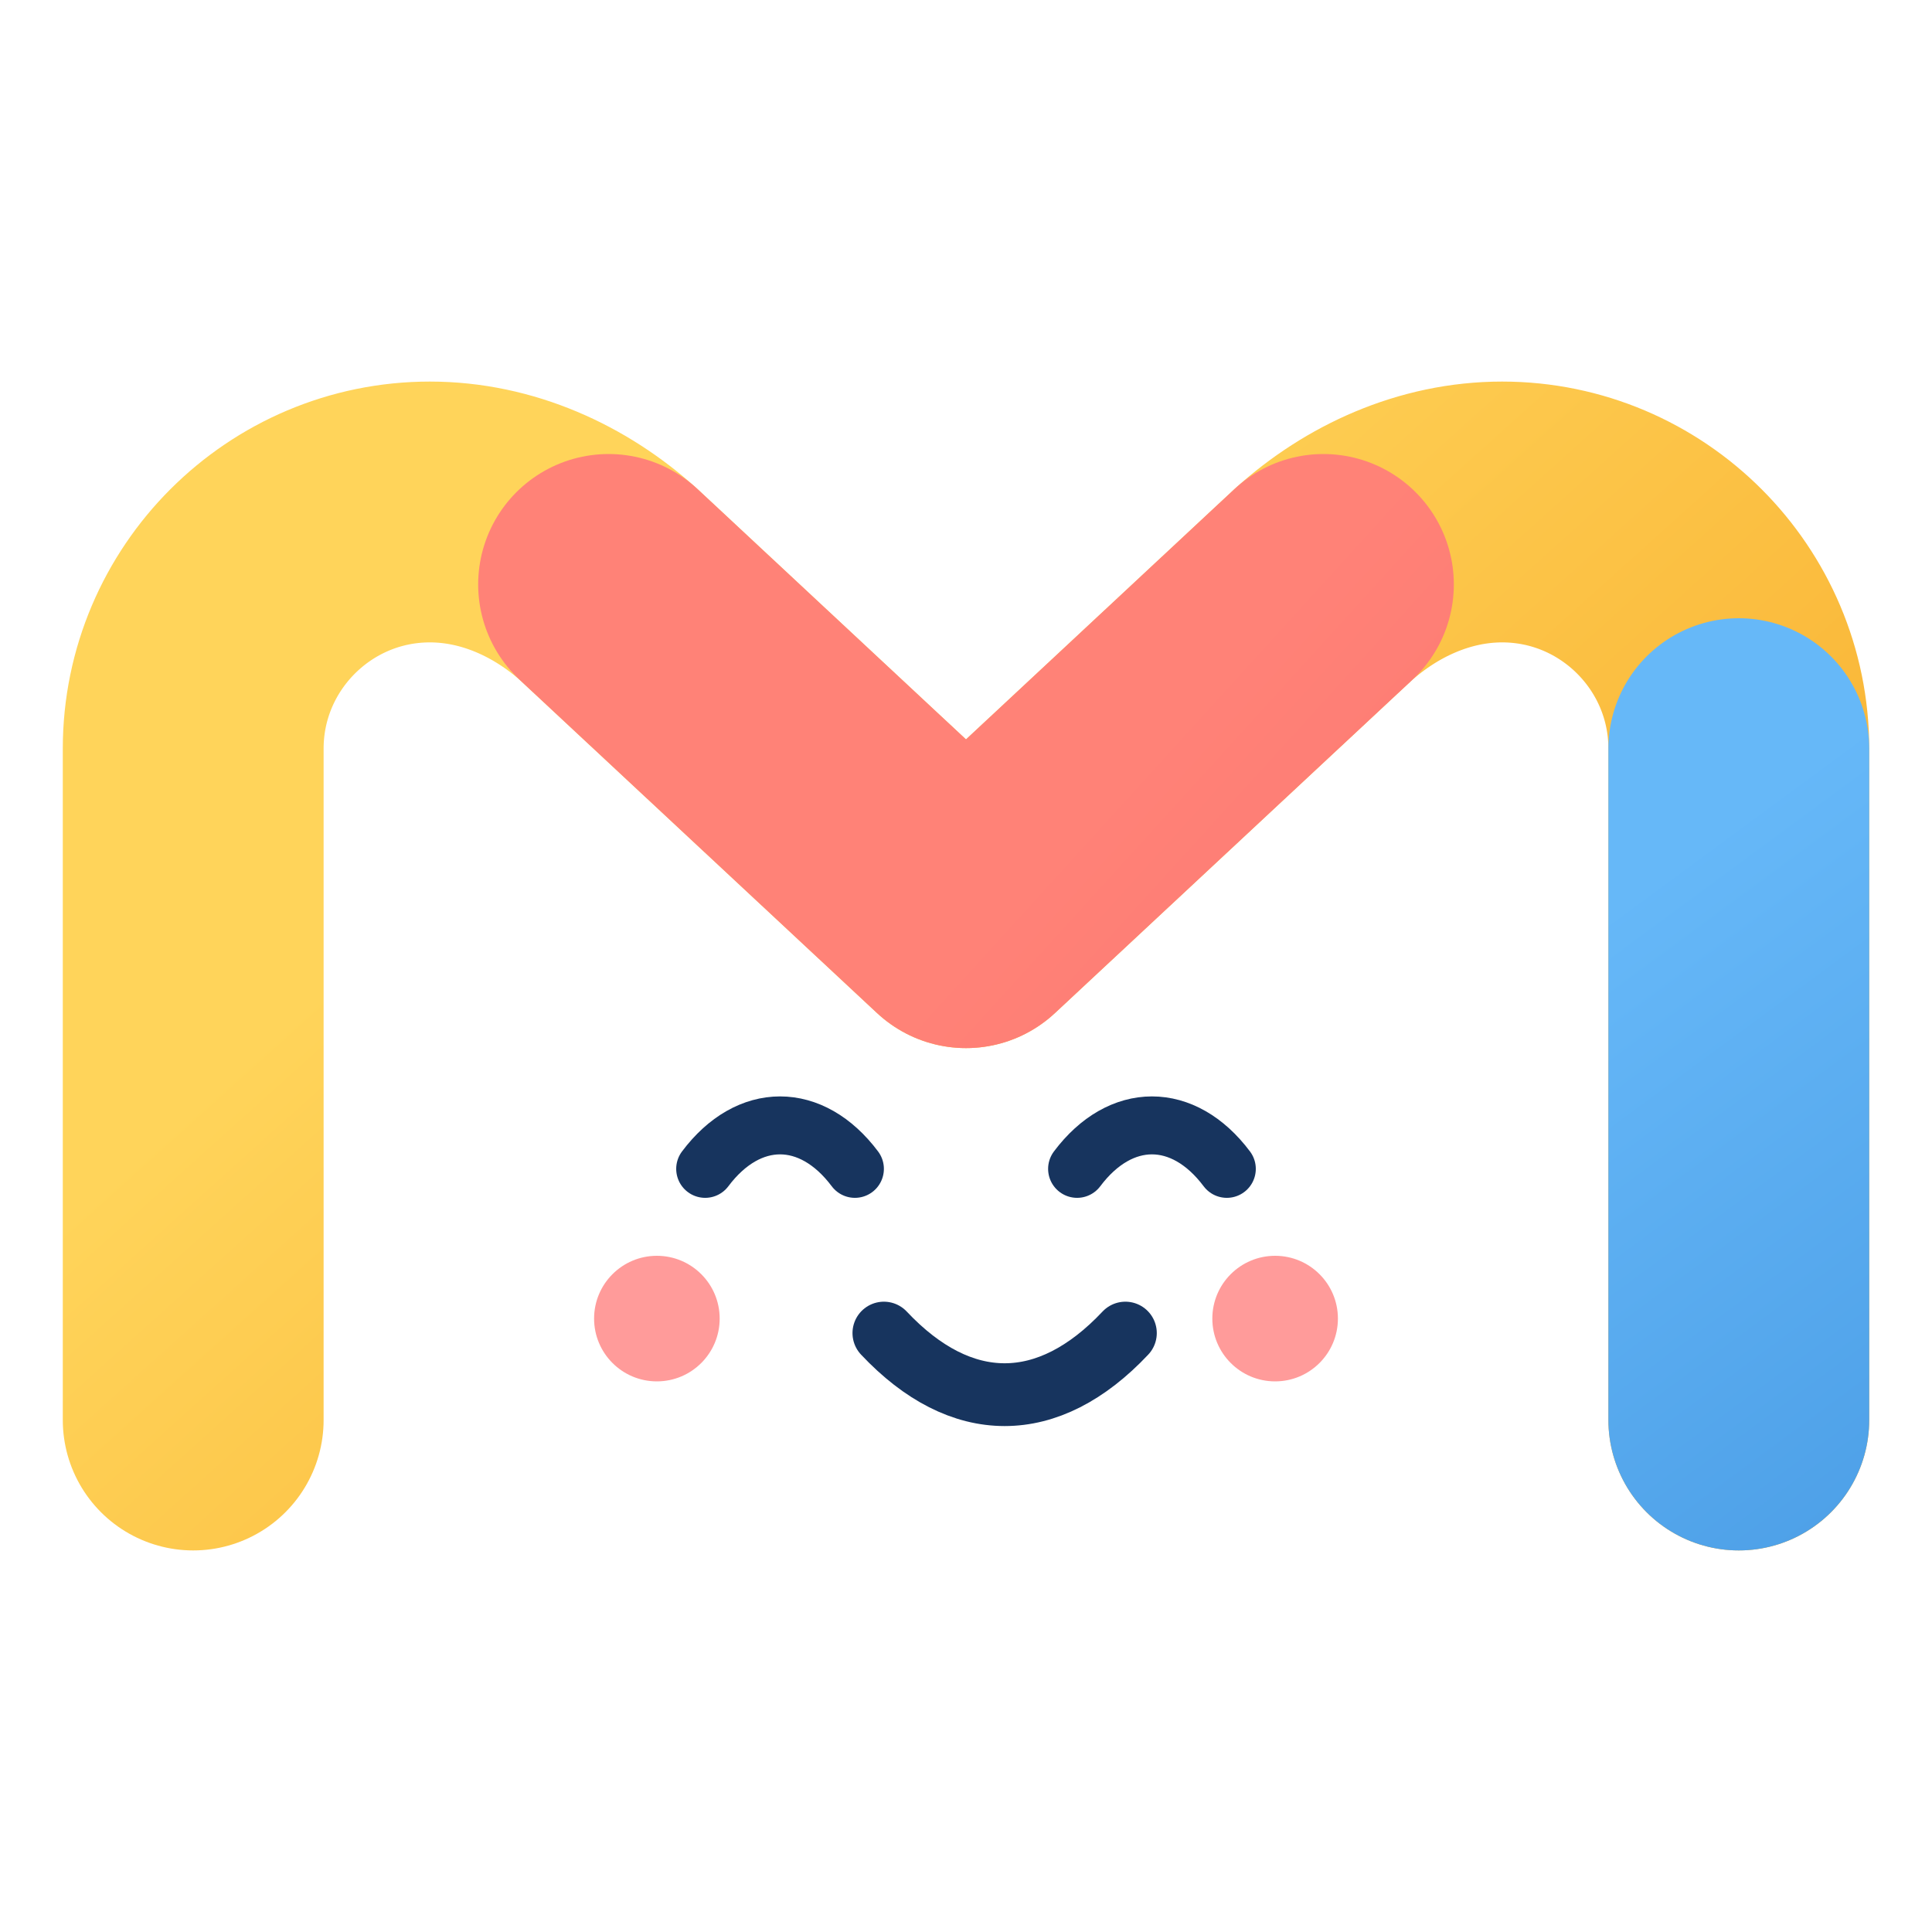
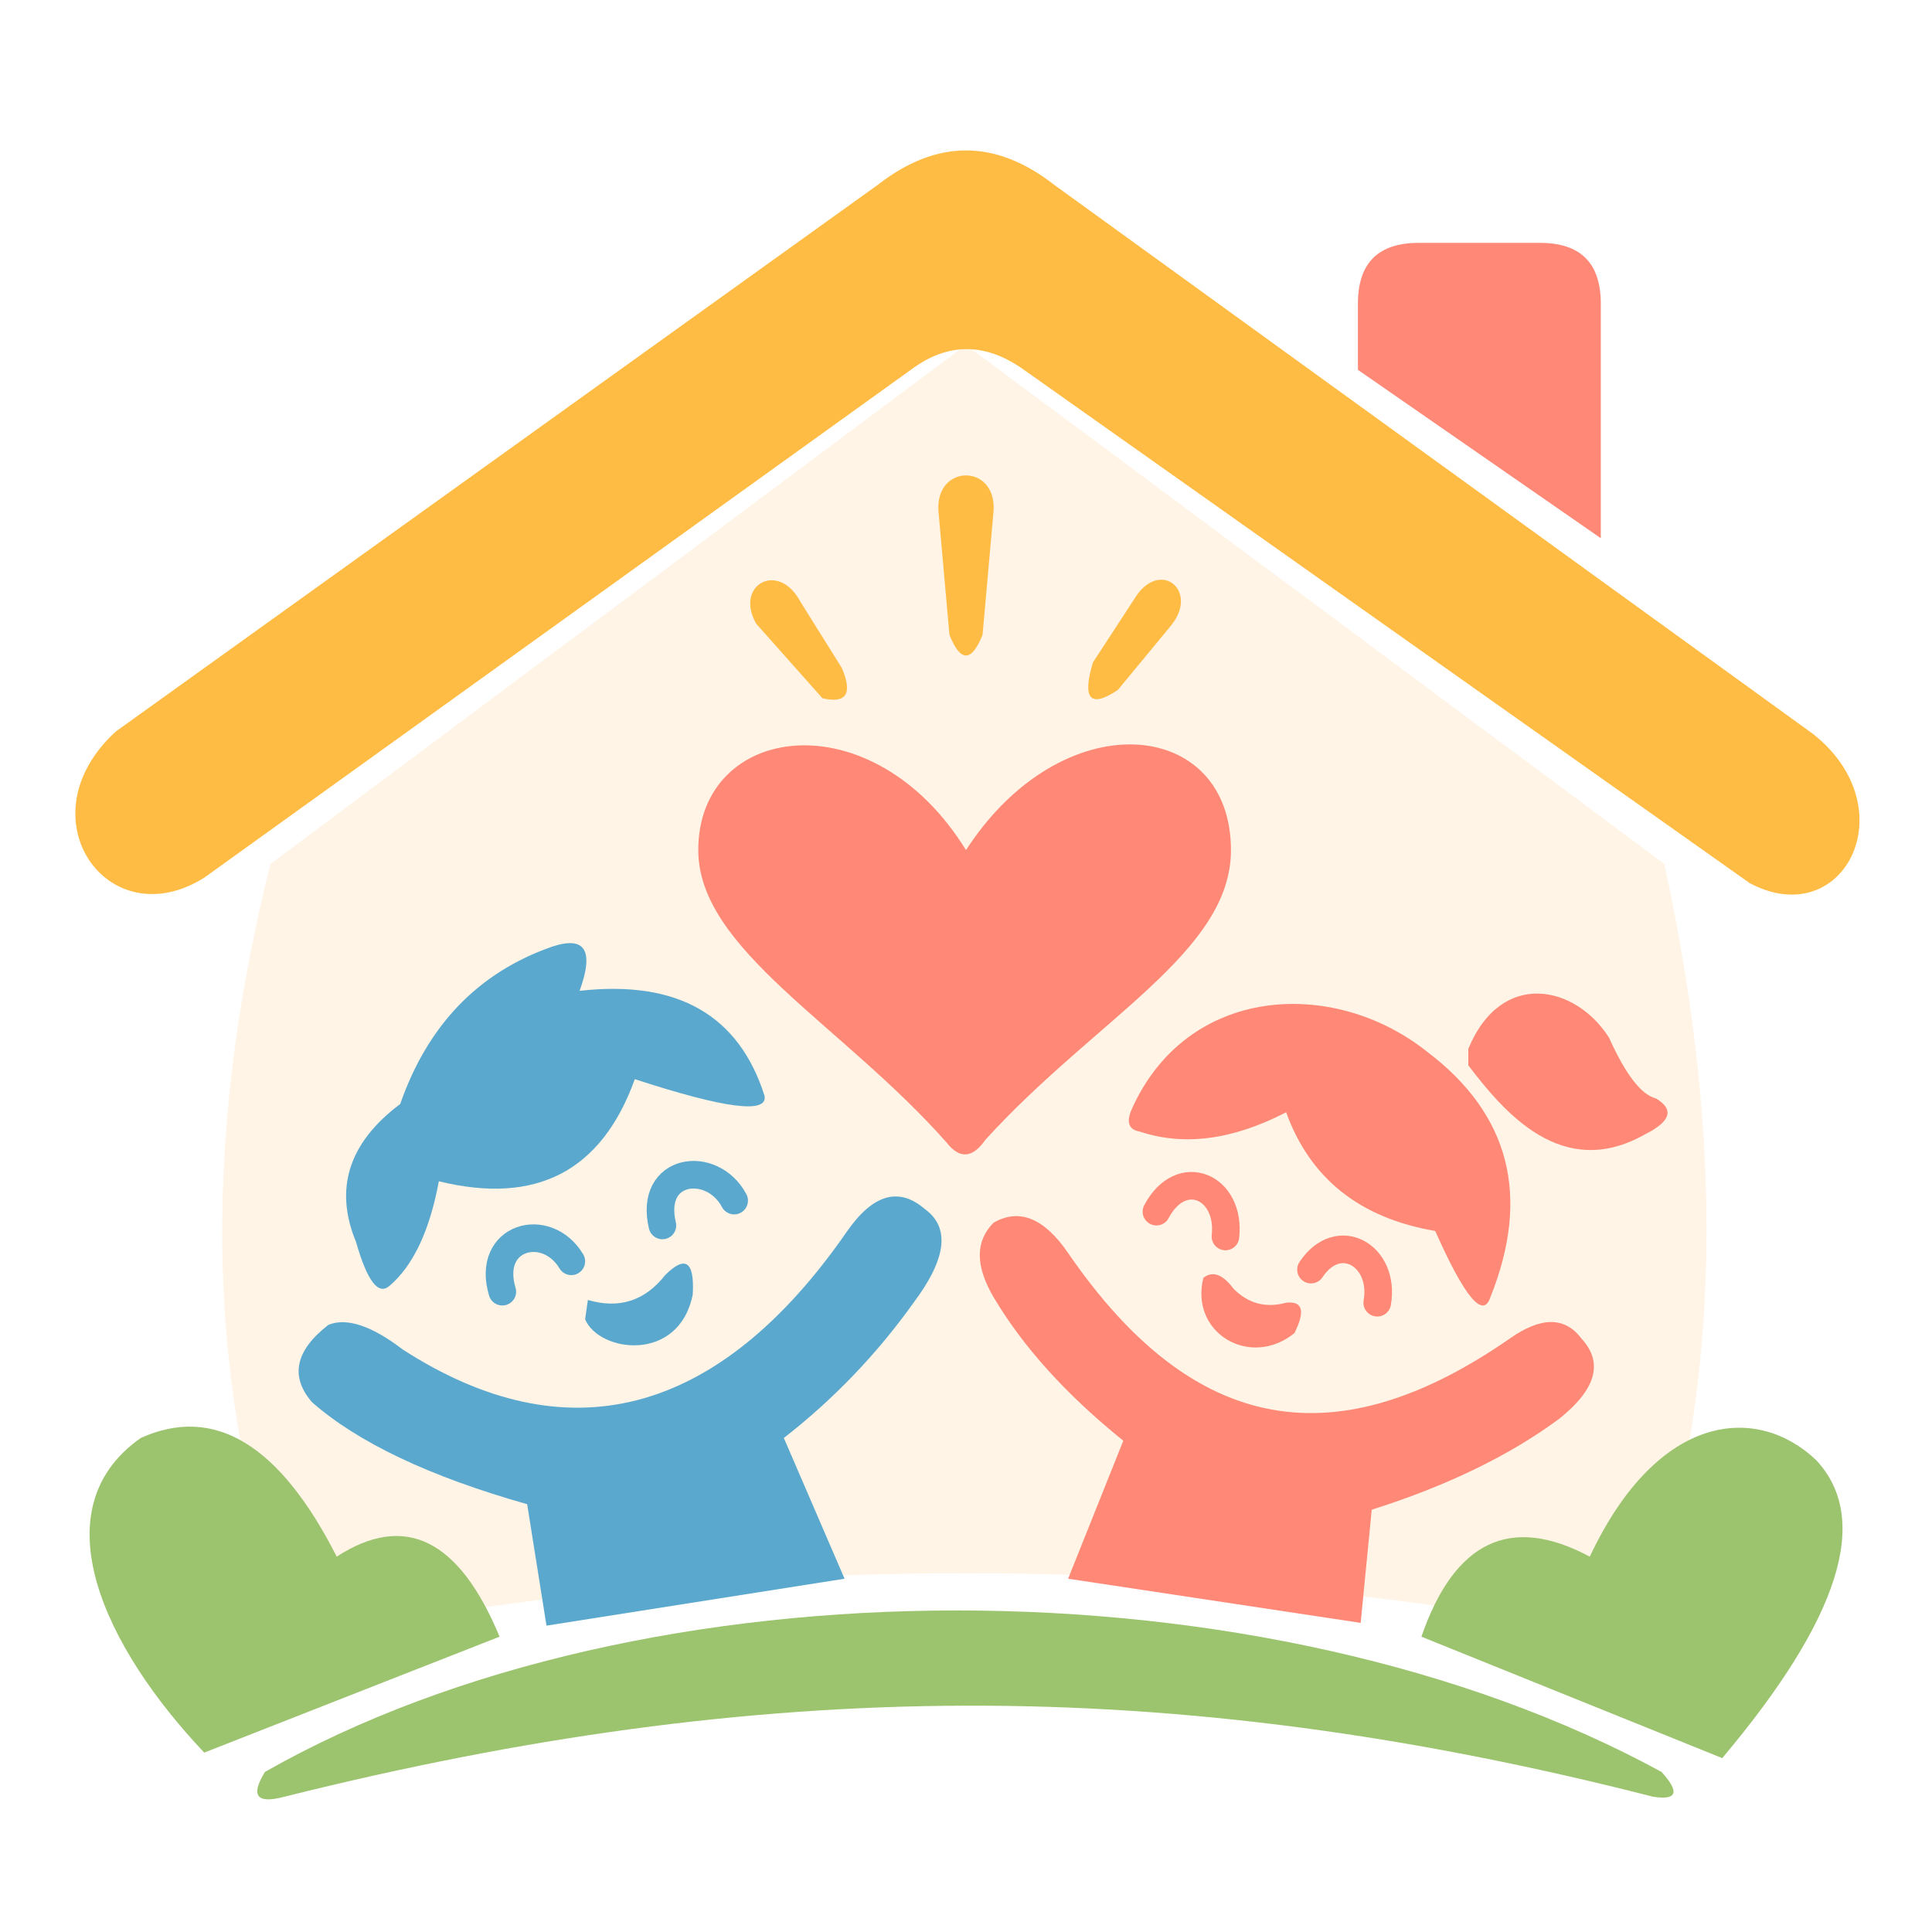
- <svg xmlns="http://www.w3.org/2000/svg" width="400" height="400" viewBox="30 -59 400 400" fill="none">
-   <defs>
-     <linearGradient id="gYellow" x1="180" y1="70" x2="360" y2="270" gradientUnits="userSpaceOnUse">
-       <stop stop-color="#FFD45A" />
-       <stop offset="1" stop-color="#F7A928" />
-     </linearGradient>
-     <linearGradient id="gCoral" x1="300" y1="60" x2="520" y2="260" gradientUnits="userSpaceOnUse">
-       <stop stop-color="#FF8277" />
-       <stop offset="1" stop-color="#F65E67" />
-     </linearGradient>
-     <linearGradient id="gBlue" x1="430" y1="80" x2="570" y2="270" gradientUnits="userSpaceOnUse">
-       <stop stop-color="#66B8F8" />
-       <stop offset="1" stop-color="#3B8EDB" />
-     </linearGradient>
-   </defs>
-   <path d="M70 235V96C70 69 92 47 119 47C133 47 146 53 156 62L230 131L304 62C314 53 327 47 341 47C368 47 390 69 390 96V235" stroke="url(#gYellow)" stroke-width="54" stroke-linecap="round" stroke-linejoin="round" />
-   <path d="M156 62L230 131L304 62" stroke="url(#gCoral)" stroke-width="54" stroke-linecap="round" stroke-linejoin="round" />
-   <path d="M390 96V235" stroke="url(#gBlue)" stroke-width="54" stroke-linecap="round" />
-   <path d="M176 183C185 171 198 171 207 183" stroke="#17345E" stroke-width="12" stroke-linecap="round" />
-   <path d="M253 183C262 171 275 171 284 183" stroke="#17345E" stroke-width="12" stroke-linecap="round" />
-   <path d="M213 217C229 234 247 234 263 217" stroke="#17345E" stroke-width="13" stroke-linecap="round" />
-   <circle cx="166" cy="214" r="13" fill="#FF9B9A" />
-   <circle cx="294" cy="214" r="13" fill="#FF9B9A" />
+ <svg xmlns="http://www.w3.org/2000/svg" width="400" height="400" viewBox="277 157 700 700">
+   <path fill="#fff4e6" d="M375 470 627 282 880 470Q915 630 870 751Q627 703 384 751Q336 625 375 470" />
+   <path fill="#ff8876" d="M769 291V267Q769 245 791 245H835Q857 245 857 267V352Z" />
+   <path fill="#ffbc45" d="M319 422 595 224Q627 199 659 224L934 423C968 450 945 495 911 477L648 291Q627 276 607 291L351 475C316 497 285 453 319 422" />
+   <path fill="#ff8876" d="M627 465C593 410 530 419 530 465C530 501 582 528 620 571Q627 580 634 570C674 526 723 502 723 465C723 417 662 411 627 465" />
+   <g fill="#ffbc45">
+     <path d="M617 342C616 325 638 325 637 342L633 387Q627 402 621 387Z" />
+     <path d="M551 383C543 369 559 360 567 375L582 399Q588 413 575 410Z" />
+     <path d="M673 397 688 374C697 359 712 371 701 384L682 407Q667 417 673 397" />
+   </g>
+   <g fill="#5ba8ce">
+     <path d="M422 557Q437 514 477 500Q495 494 487 516Q540 510 554 554Q556 564 507 548Q489 598 436 585Q431 612 418 623Q412 628 406 607Q394 578 422 557" />
+     <path d="M396 637Q406 633 423 646C482 684 537 671 584 603Q598 583 612 595Q626 605 608 629Q588 657 561 678L583 729 475 746 468 702Q415 687 390 665Q378 651 396 637" />
+     <path d="M490 628Q507 633 518 619Q529 608 528 626C523 651 494 647 489 635Z" />
+   </g>
+   <g fill="none" stroke="#5ba8ce" stroke-width="10" stroke-linecap="round">
+     <path d="M459 625C453 605 475 599 484 614" />
+     <path d="M517 601C512 580 535 577 543 592" />
+   </g>
+   <g fill="#ff8876">
+     <path d="M687 559C707 514 760 511 794 538Q839 572 817 627Q813 639 797 603Q756 596 743 560Q714 575 690 567Q684 566 687 559" />
+     <path d="M809 537C821 508 848 514 860 533Q869 553 877 555Q887 561 873 568C843 585 822 560 809 543Z" />
+     <path d="M713 620Q718 616 724 624Q732 632 743 629Q752 628 746 640C730 653 708 640 713 620" />
+     <path d="M637 600Q651 592 664 611C710 678 762 685 824 642Q841 630 850 642Q862 655 842 671Q815 691 774 704L770 745 664 729 684 679Q653 654 637 627Q627 610 637 600" />
+   </g>
+   <g fill="none" stroke="#ff8876" stroke-width="10" stroke-linecap="round">
+     <path d="M696 596C705 579 723 587 721 605" />
+     <path d="M752 617C762 602 779 612 776 629" />
+   </g>
+   <g fill="#9cc36e">
+     <path d="M351 792C315 754 291 704 328 678Q368 660 399 721Q436 697 458 750Z" />
+     <path d="M792 750Q810 698 853 721C878 668 914 666 935 686Q965 718 901 794Z" />
+     <path d="M373 799C510 721 736 721 879 799Q889 810 876 808C700 763 552 765 380 808Q365 812 373 799" />
+   </g>
</svg>
